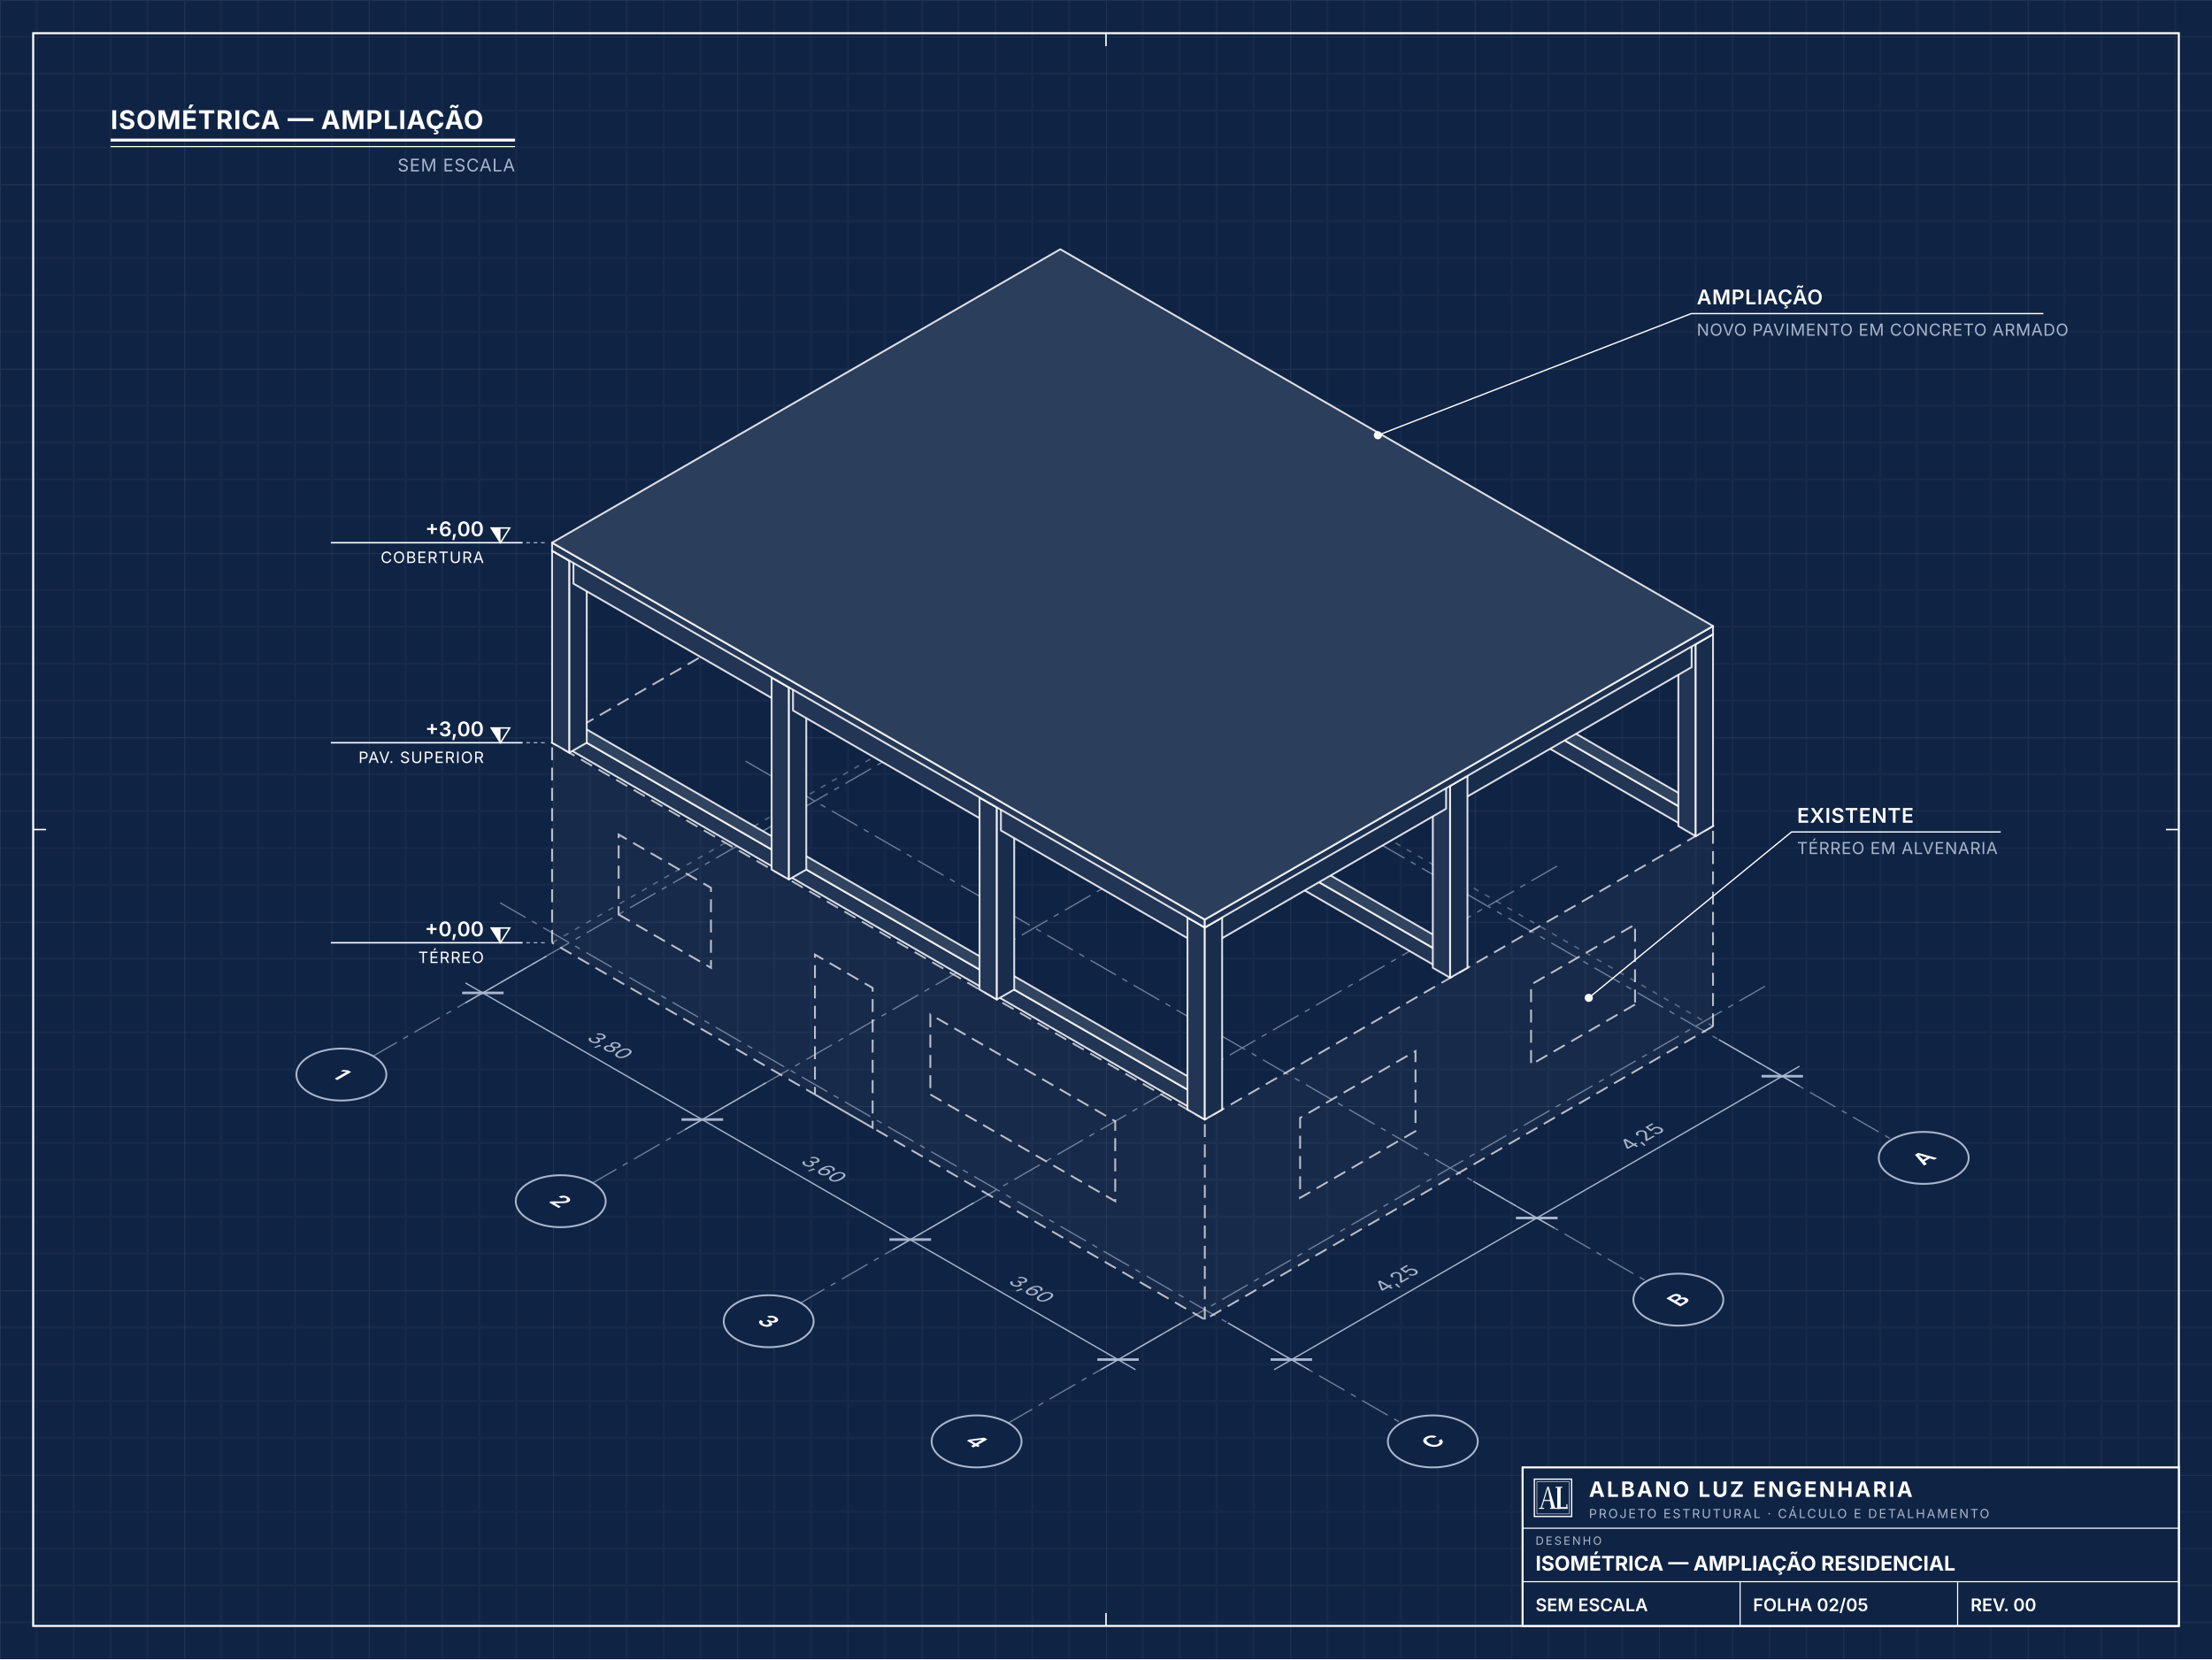
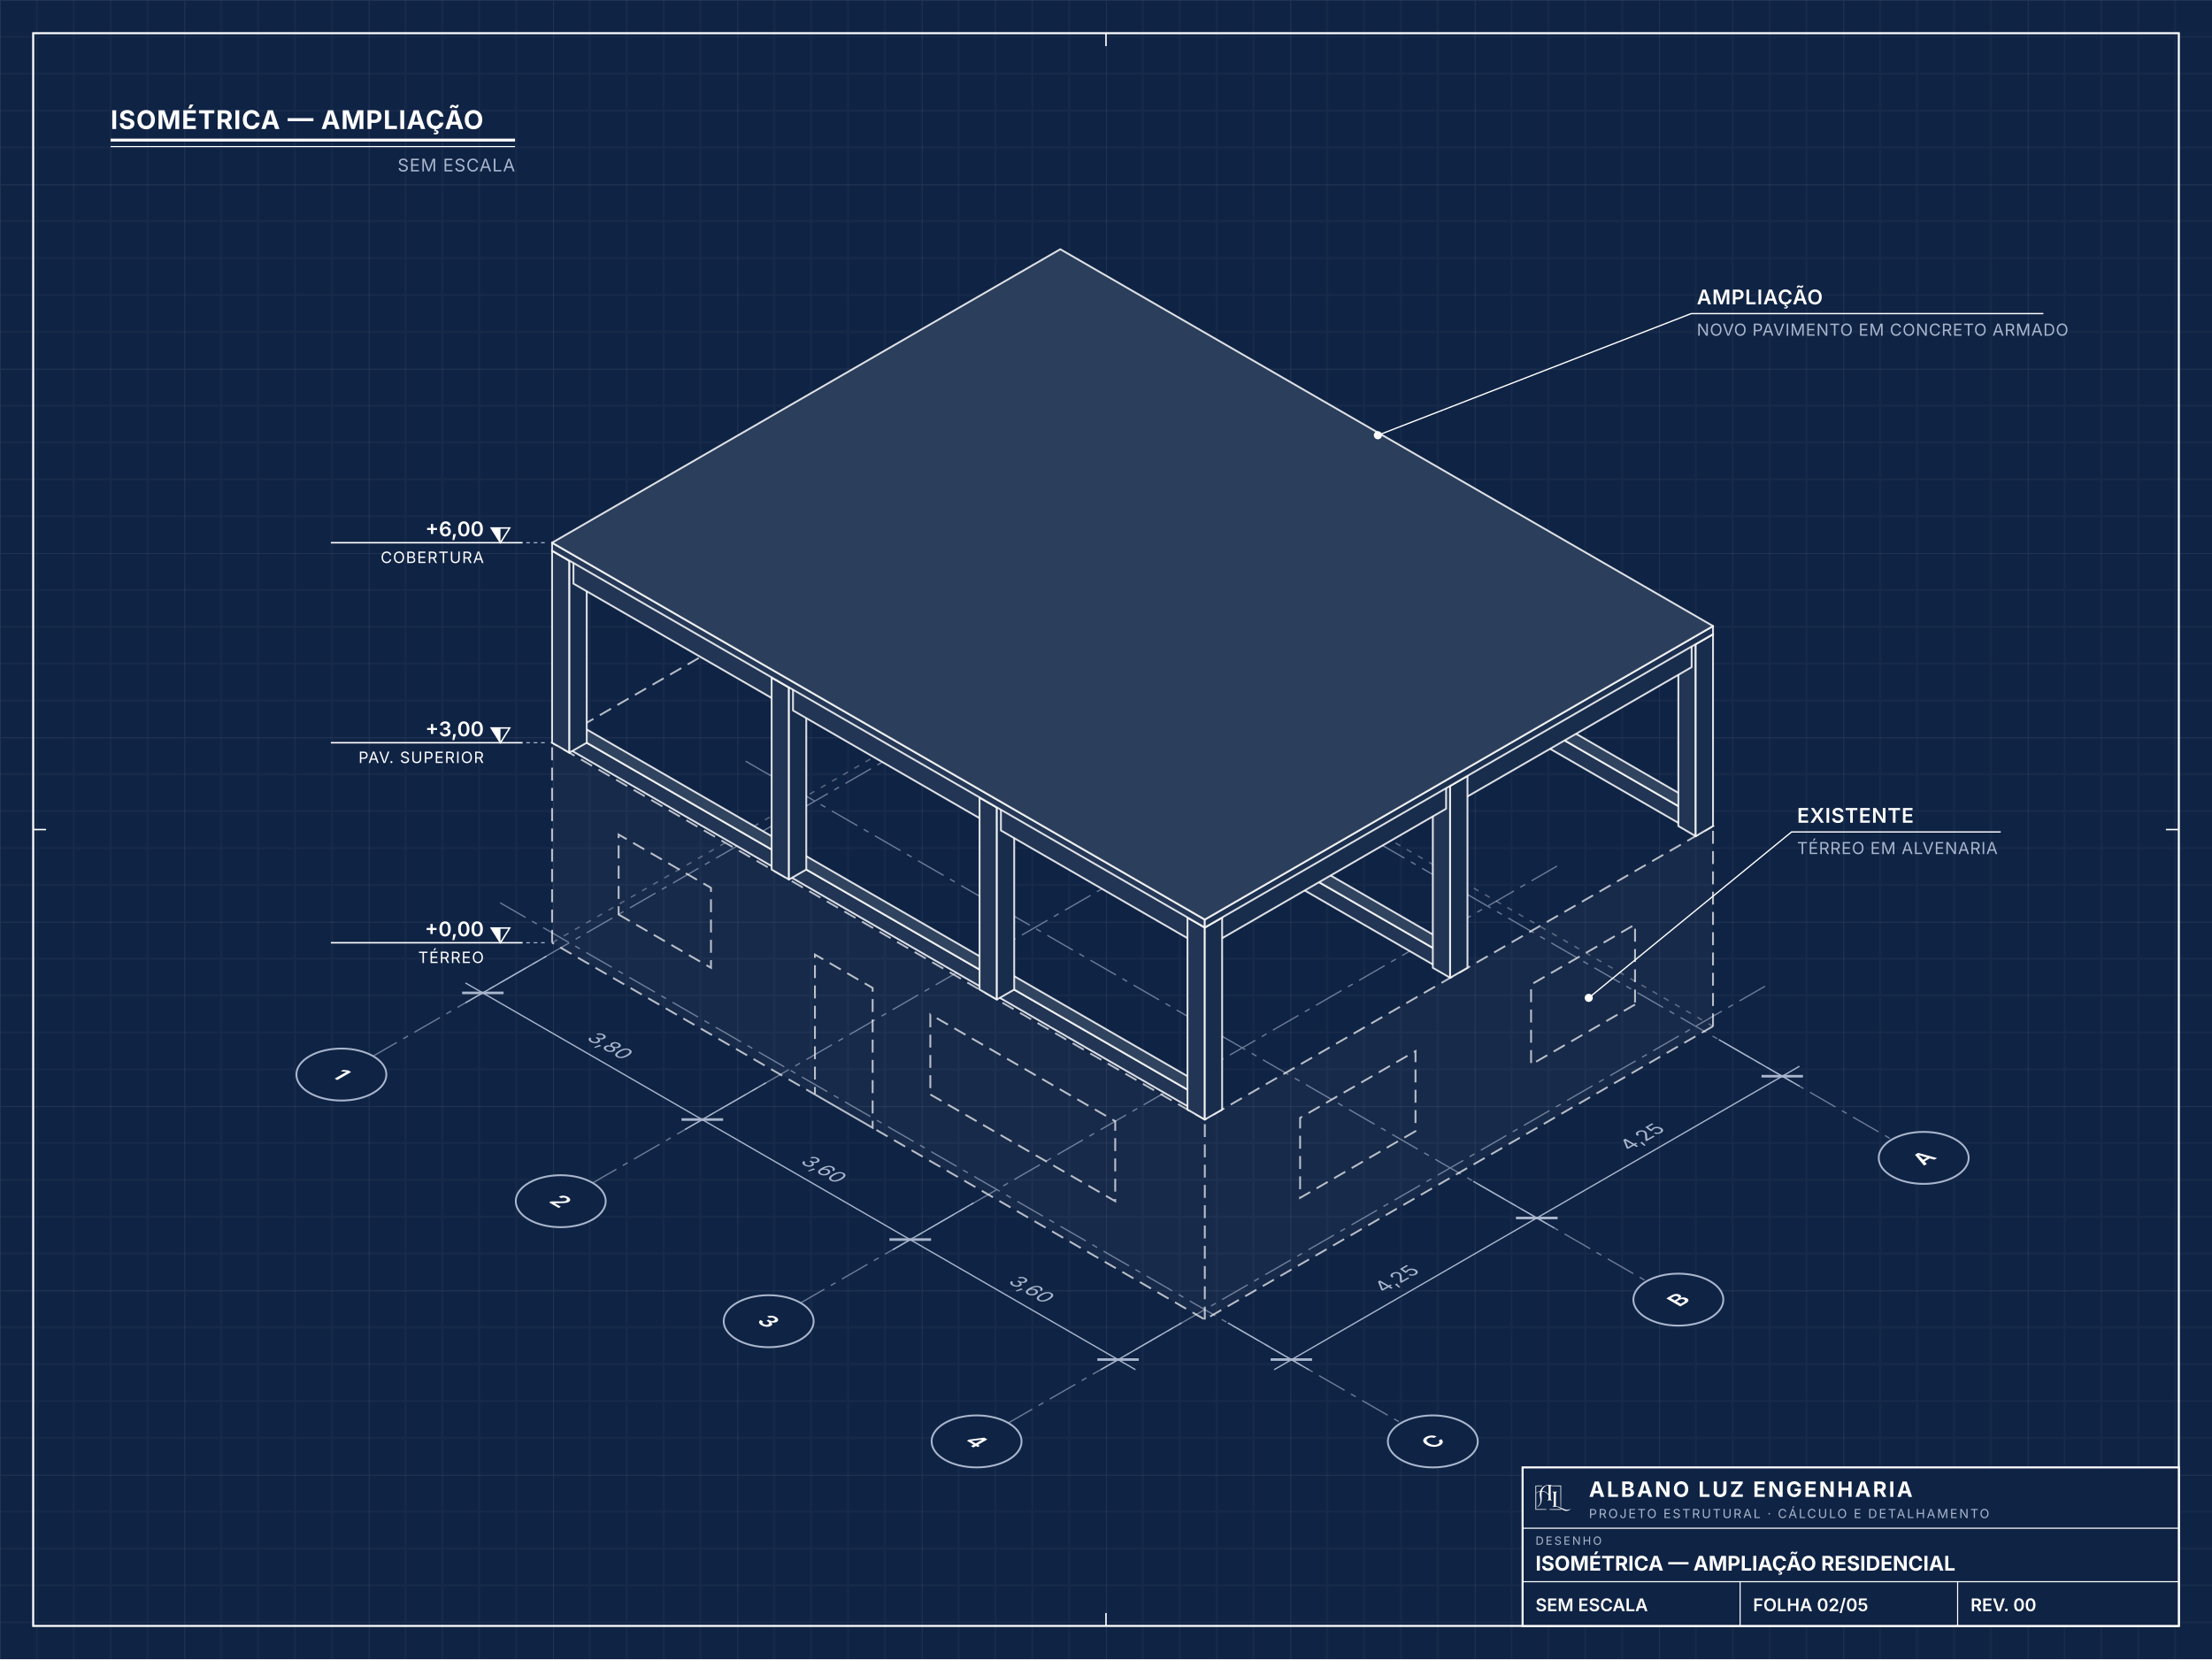
<svg xmlns="http://www.w3.org/2000/svg" width="1200" height="900" viewBox="0 0 1200 900" font-family="Inter, Arial, Helvetica, sans-serif">
  <style>text{stroke:none}.t{fill:#30435F}.l{fill:#223554}.r{fill:#182C4C}.tL{fill:#2B3E5B}.lL{fill:#253857}.rL{fill:#1C3050}.t,.l,.r,.tL,.lL,.rL{stroke:#fff;stroke-opacity:.85;stroke-width:1;stroke-linejoin:round}.rb{fill:none;stroke:#fff;stroke-opacity:.9;stroke-width:1.1;stroke-linecap:round}.gh{fill:none;stroke:#A9B6CD;stroke-opacity:.55;stroke-width:.8;stroke-dasharray:5 4}.ax{fill:none;stroke:#A9B6CD;stroke-opacity:.6;stroke-width:.7;stroke-dasharray:16 4 3 4}.dm{fill:none;stroke:#A9B6CD;stroke-width:.7}.tk{fill:none;stroke:#A9B6CD;stroke-width:1.4}.fd{fill:none;stroke:#A9B6CD;stroke-opacity:.45;stroke-width:.8;stroke-dasharray:4 3}.ex{fill:none;stroke:#fff;stroke-opacity:.7;stroke-width:1;stroke-dasharray:7 4}.exh{fill:none;stroke:#fff;stroke-opacity:.3;stroke-width:.8;stroke-dasharray:3 4}.eF{fill:#fff;fill-opacity:.035}.sc{fill:none;stroke:#A9B6CD;stroke-opacity:.6;stroke-width:.75}</style>
  <defs>
    <pattern id="bpg" width="100" height="100" patternUnits="userSpaceOnUse">
      <path d="M20 0V100M40 0V100M60 0V100M80 0V100M0 20H100M0 40H100M0 60H100M0 80H100" stroke="#fff" stroke-opacity=".035" />
      <path d="M0 0V100M0 0H100" stroke="#fff" stroke-opacity=".075" />
    </pattern>
  </defs>
  <rect width="1200" height="900" fill="#0F2344" />
  <rect width="1200" height="900" fill="url(#bpg)" />
  <path d="M612.8 336L202.4 572.9M731.9 404.7L321.5 641.7M844.7 469.8L434.3 706.8M957.5 535L547 771.9M537.6 336L1026.4 618.2M404.5 412.9L893.2 695M271.3 489.7L760.1 771.9" class="ax" />
  <ellipse cx="185.2" cy="582.9" rx="24.4" ry="14.1" fill="#0F2344" stroke="#A9B6CD" stroke-width="1" />
  <text x="0" y="4.3" font-size="12" font-weight="600" text-anchor="middle" fill="#FFFFFF" transform="matrix(0.866 0.5 -0.866 0.5 185.2 582.9)">1</text>
  <ellipse cx="304.2" cy="651.6" rx="24.4" ry="14.1" fill="#0F2344" stroke="#A9B6CD" stroke-width="1" />
  <text x="0" y="4.3" font-size="12" font-weight="600" text-anchor="middle" fill="#FFFFFF" transform="matrix(0.866 0.5 -0.866 0.5 304.2 651.6)">2</text>
  <ellipse cx="417" cy="716.7" rx="24.4" ry="14.1" fill="#0F2344" stroke="#A9B6CD" stroke-width="1" />
  <text x="0" y="4.3" font-size="12" font-weight="600" text-anchor="middle" fill="#FFFFFF" transform="matrix(0.866 0.5 -0.866 0.5 417 716.7)">3</text>
  <ellipse cx="529.8" cy="781.9" rx="24.4" ry="14.1" fill="#0F2344" stroke="#A9B6CD" stroke-width="1" />
  <text x="0" y="4.3" font-size="12" font-weight="600" text-anchor="middle" fill="#FFFFFF" transform="matrix(0.866 0.5 -0.866 0.5 529.8 781.9)">4</text>
  <ellipse cx="1043.6" cy="628.1" rx="24.4" ry="14.1" fill="#0F2344" stroke="#A9B6CD" stroke-width="1" />
  <text x="0" y="4.3" font-size="12" font-weight="600" text-anchor="middle" fill="#FFFFFF" transform="matrix(0.866 -0.5 0.866 0.5 1043.6 628.1)">A</text>
  <ellipse cx="910.5" cy="705" rx="24.4" ry="14.1" fill="#0F2344" stroke="#A9B6CD" stroke-width="1" />
  <text x="0" y="4.3" font-size="12" font-weight="600" text-anchor="middle" fill="#FFFFFF" transform="matrix(0.866 -0.5 0.866 0.5 910.5 705)">B</text>
  <ellipse cx="777.3" cy="781.9" rx="24.4" ry="14.1" fill="#0F2344" stroke="#A9B6CD" stroke-width="1" />
  <text x="0" y="4.3" font-size="12" font-weight="600" text-anchor="middle" fill="#FFFFFF" transform="matrix(0.866 -0.5 0.866 0.5 777.3 781.9)">C</text>
  <path d="M252.5 533.2L616 743M296.4 518.7L252.5 544M415.5 587.4L371.6 612.7M528.2 652.5L484.4 677.9M641 717.6L597.2 743" class="dm" />
  <path d="M250.7 538.6L273.2 538.6M369.7 607.3L392.3 607.3M482.5 672.4L505.1 672.4M595.3 737.5L617.8 737.5" class="tk" />
  <text x="0" y="0" font-size="11" text-anchor="middle" fill="#A9B6CD" transform="matrix(0.866 0.5 -0.866 0.5 327.7 569.3)">3,80</text>
  <text x="0" y="0" font-size="11" text-anchor="middle" fill="#A9B6CD" transform="matrix(0.866 0.5 -0.866 0.5 443.7 636.3)">3,60</text>
  <text x="0" y="0" font-size="11" text-anchor="middle" fill="#A9B6CD" transform="matrix(0.866 0.5 -0.866 0.5 556.4 701.4)">3,60</text>
  <path d="M976.2 578.4L691.2 743M932.4 563.9L976.2 589.2M799.2 640.8L843.1 666.1M666.1 717.6L710 743" class="dm" />
  <path d="M955.6 583.8L978.1 583.8M822.4 660.7L845 660.7M689.3 737.5L711.8 737.5" class="tk" />
  <text x="0" y="0" font-size="11" text-anchor="middle" fill="#A9B6CD" transform="matrix(0.866 -0.5 0.866 0.5 894 618.6)">4,25</text>
  <text x="0" y="0" font-size="11" text-anchor="middle" fill="#A9B6CD" transform="matrix(0.866 -0.5 0.866 0.5 760.9 695.5)">4,25</text>
  <path d="M299.5 511.4L653.6 715.8L653.6 607.3L299.5 402.9Z" class="eF" />
  <path d="M929.3 556.7L653.6 715.8L653.6 607.3L929.3 448.1Z" class="eF" />
  <path d="M575.2 352.3L929.3 556.7M575.2 352.3L299.5 511.4M575.2 352.3L575.2 243.7" class="exh" />
  <path d="M929.3 556.7L653.6 715.8L299.5 511.4M929.3 556.7L929.3 448.1M653.6 715.8L653.6 607.3M299.5 511.4L299.5 402.9M575.2 243.7L929.3 448.1L653.6 607.3L299.5 402.9ZM335.6 496.1L385.7 525L385.7 481.6L335.6 452.7ZM442.1 593.7L473.4 611.8L473.4 535.9L442.1 517.8ZM504.7 593.7L605 651.6L605 608.2L504.7 550.3ZM887 544.9L830.6 577.5L830.6 534.1L887 501.5ZM767.9 613.6L705.3 649.8L705.3 606.4L767.9 570.2Z" class="ex" />
  <path class="l" d="M569 249.2L919.9 451.8L919.9 442.7L569 240.1Z" />
  <path class="r" d="M926.1 448.1L919.9 451.8L919.9 442.7L926.1 439.1Z" />
  <path class="t" d="M575.2 236.5L926.1 439.1L919.9 442.7L569 240.1Z" />
  <path class="l" d="M435.8 326L786.7 528.6L786.7 519.6L435.8 317Z" />
  <path class="r" d="M793 525L786.7 528.6L786.7 519.6L793 516Z" />
  <path class="t" d="M442.1 313.4L793 516L786.7 519.6L435.8 317Z" />
  <path class="l" d="M302.7 402.9L653.6 605.5L653.6 596.5L302.7 393.9Z" />
  <path class="r" d="M659.8 601.9L653.6 605.5L653.6 596.5L659.8 592.8Z" />
  <path class="t" d="M308.9 390.3L659.8 592.8L653.6 596.5L302.7 393.9Z" />
  <path class="l" d="M565.8 249.2L575.2 254.6L575.2 150.4L565.8 145Z" />
  <path class="r" d="M584.6 249.2L575.2 254.6L575.2 150.4L584.6 145Z" />
  <path class="t" d="M575.2 139.6L584.6 145L575.2 150.4L565.8 145Z" />
  <path class="l" d="M577.4 162.9L687.1 226.2L687.1 212.5L577.4 149.1Z" />
  <path class="r" d="M692.1 223.3L687.1 226.2L687.1 212.5L692.1 209.6Z" />
  <path class="t" d="M582.4 146.3L692.1 209.6L687.1 212.5L577.4 149.1Z" />
  <path class="l" d="M444.3 231.4L449.3 234.3L449.3 220.6L444.3 217.7Z" />
  <path class="r" d="M573 162.9L449.3 234.3L449.3 220.6L573 149.1Z" />
  <path class="t" d="M568 146.3L573 149.1L449.3 220.6L444.3 217.7Z" />
  <path class="l" d="M684.9 317.9L694.3 323.3L694.3 219.1L684.9 213.7Z" />
  <path class="r" d="M703.7 317.9L694.3 323.3L694.3 219.1L703.7 213.7Z" />
  <path class="t" d="M694.3 208.3L703.7 213.7L694.3 219.1L684.9 213.7Z" />
  <path class="l" d="M432.7 326L442.1 331.5L442.1 227.3L432.7 221.9Z" />
  <path class="r" d="M451.5 326L442.1 331.5L442.1 227.3L451.5 221.9Z" />
  <path class="t" d="M442.1 216.4L451.5 221.9L442.1 227.3L432.7 221.9Z" />
  <path class="l" d="M696.5 231.6L799.9 291.3L799.9 277.6L696.5 217.9Z" />
  <path class="r" d="M804.9 288.4L799.9 291.3L799.9 277.6L804.9 274.7Z" />
  <path class="t" d="M701.5 215L804.9 274.7L799.9 277.6L696.5 217.9Z" />
  <path class="l" d="M563.3 300.2L568.3 303.1L568.3 289.3L563.3 286.4Z" />
  <path class="r" d="M692.1 231.6L568.3 303.1L568.3 289.3L692.1 217.9Z" />
  <path class="t" d="M687.1 215L692.1 217.9L568.3 289.3L563.3 286.4Z" />
  <path class="l" d="M444.3 239.8L553.9 303.1L553.9 289.3L444.3 226Z" />
  <path class="r" d="M558.9 300.2L553.9 303.1L553.9 289.3L558.9 286.4Z" />
  <path class="t" d="M449.3 223.1L558.9 286.4L553.9 289.3L444.3 226Z" />
  <path class="l" d="M311.1 308.3L316.1 311.2L316.1 297.5L311.1 294.6Z" />
  <path class="r" d="M439.9 239.8L316.1 311.2L316.1 297.5L439.9 226Z" />
  <path class="t" d="M434.9 223.1L439.9 226L316.1 297.5L311.1 294.6Z" />
  <path class="l" d="M797.7 383L807.1 388.4L807.1 284.3L797.7 278.8Z" />
  <path class="r" d="M816.5 383L807.1 388.4L807.1 284.3L816.5 278.8Z" />
  <path class="t" d="M807.1 273.4L816.5 278.8L807.1 284.3L797.7 278.8Z" />
  <path class="l" d="M551.7 394.8L561.1 400.2L561.1 296L551.7 290.6Z" />
  <path class="r" d="M570.5 394.8L561.1 400.2L561.1 296L570.5 290.6Z" />
  <path class="t" d="M561.1 285.2L570.5 290.6L561.1 296L551.7 290.6Z" />
  <path class="l" d="M299.5 402.9L308.9 408.3L308.9 304.2L299.5 298.7Z" />
  <path class="r" d="M318.3 402.9L308.9 408.3L308.9 304.2L318.3 298.7Z" />
  <path class="t" d="M308.9 293.3L318.3 298.7L308.9 304.2L299.5 298.7Z" />
  <path class="l" d="M809.3 296.7L912.7 356.4L912.7 342.7L809.3 283Z" />
  <path class="r" d="M917.7 353.5L912.7 356.4L912.7 342.7L917.7 339.8Z" />
  <path class="t" d="M814.3 280.1L917.7 339.8L912.7 342.7L809.3 283Z" />
  <path class="l" d="M676.1 365.3L681.1 368.2L681.1 354.4L676.1 351.6Z" />
  <path class="r" d="M804.9 296.7L681.1 368.2L681.1 354.4L804.9 283Z" />
  <path class="t" d="M799.9 280.1L804.9 283L681.1 354.4L676.1 351.6Z" />
  <path class="l" d="M563.3 308.5L666.7 368.2L666.7 354.4L563.3 294.8Z" />
  <path class="r" d="M671.7 365.3L666.7 368.2L666.7 354.4L671.7 351.6Z" />
  <path class="t" d="M568.3 291.9L671.7 351.6L666.7 354.4L563.3 294.8Z" />
  <path class="l" d="M430.2 377.1L435.2 379.9L435.2 366.2L430.2 363.3Z" />
  <path class="r" d="M558.9 308.5L435.2 379.9L435.2 366.2L558.9 294.8Z" />
  <path class="t" d="M553.9 291.9L558.9 294.8L435.2 366.2L430.2 363.3Z" />
  <path class="l" d="M311.1 316.6L420.8 379.9L420.8 366.2L311.1 302.9Z" />
  <path class="r" d="M425.8 377.1L420.8 379.9L420.8 366.2L425.8 363.3Z" />
  <path class="t" d="M316.1 300L425.8 363.3L420.8 366.2L311.1 302.9Z" />
  <path class="l" d="M910.5 448.1L919.9 453.6L919.9 349.4L910.5 344Z" />
  <path class="r" d="M929.3 448.1L919.9 453.6L919.9 349.4L929.3 344Z" />
  <path class="t" d="M919.9 338.5L929.3 344L919.9 349.4L910.5 344Z" />
  <path class="l" d="M664.5 459.9L673.9 465.3L673.9 361.1L664.5 355.7Z" />
  <path class="r" d="M683.3 459.9L673.9 465.3L673.9 361.1L683.3 355.7Z" />
  <path class="t" d="M673.9 350.3L683.3 355.7L673.9 361.1L664.5 355.7Z" />
  <path class="l" d="M418.6 471.7L428 477.1L428 372.9L418.6 367.5Z" />
  <path class="r" d="M437.4 471.7L428 477.1L428 372.9L437.4 367.5Z" />
  <path class="t" d="M428 362L437.4 367.5L428 372.9L418.6 367.5Z" />
  <path class="l" d="M788.9 430.4L793.9 433.3L793.9 419.6L788.9 416.7Z" />
  <path class="r" d="M917.7 361.9L793.9 433.3L793.9 419.6L917.7 348.1Z" />
  <path class="t" d="M912.7 345.2L917.7 348.1L793.9 419.6L788.9 416.7Z" />
  <path class="l" d="M676.1 373.6L779.5 433.3L779.5 419.6L676.1 359.9Z" />
  <path class="r" d="M784.5 430.4L779.5 433.3L779.5 419.6L784.5 416.7Z" />
  <path class="t" d="M681.1 357L784.5 416.7L779.5 419.6L676.1 359.9Z" />
  <path class="l" d="M543 442.2L548 445.1L548 431.3L543 428.4Z" />
  <path class="r" d="M671.7 373.6L548 445.1L548 431.3L671.7 359.9Z" />
  <path class="t" d="M666.7 357L671.7 359.9L548 431.3L543 428.4Z" />
  <path class="l" d="M430.2 385.4L533.6 445.1L533.6 431.3L430.2 371.6Z" />
  <path class="r" d="M538.6 442.2L533.6 445.1L533.6 431.3L538.6 428.4Z" />
  <path class="t" d="M435.2 368.7L538.6 428.4L533.6 431.3L430.2 371.6Z" />
  <path class="l" d="M777.3 525L786.7 530.4L786.7 426.3L777.3 420.8Z" />
  <path class="r" d="M796.1 525L786.7 530.4L786.7 426.3L796.1 420.8Z" />
  <path class="t" d="M786.7 415.4L796.1 420.8L786.7 426.3L777.3 420.8Z" />
  <path class="l" d="M531.4 536.8L540.8 542.2L540.8 438L531.4 432.6Z" />
  <path class="r" d="M550.2 536.8L540.8 542.2L540.8 438L550.2 432.6Z" />
  <path class="t" d="M540.8 427.2L550.2 432.6L540.8 438L531.4 432.6Z" />
  <path class="l" d="M655.8 507.3L660.8 510.2L660.8 496.4L655.8 493.5Z" />
  <path class="r" d="M784.5 438.7L660.8 510.2L660.8 496.4L784.5 425Z" />
  <path class="t" d="M779.5 422.1L784.5 425L660.8 496.4L655.8 493.5Z" />
  <path class="l" d="M543 450.5L646.4 510.2L646.4 496.4L543 436.7Z" />
  <path class="r" d="M651.4 507.3L646.4 510.2L646.4 496.4L651.4 493.5Z" />
  <path class="t" d="M548 433.9L651.4 493.5L646.4 496.4L543 436.7Z" />
  <path class="l" d="M644.2 601.9L653.6 607.3L653.6 503.1L644.2 497.7Z" />
  <path class="r" d="M663 601.9L653.6 607.3L653.6 503.1L663 497.7Z" />
  <path class="t" d="M653.6 492.3L663 497.7L653.6 503.1L644.2 497.7Z" />
  <path class="lL" d="M299.5 298.7L653.6 503.1L653.6 498.8L299.5 294.4Z" />
  <path class="rL" d="M929.3 344L653.6 503.1L653.6 498.8L929.3 339.6Z" />
  <path class="tL" d="M575.2 135.2L929.3 339.6L653.6 498.8L299.5 294.4Z" />
  <g stroke="#FFFFFF" stroke-width="0.7" fill="none">
    <polyline points="861.9,541.3 971.9,451.3 1085.4,451.3" fill="none" />
  </g>
  <circle cx="861.9" cy="541.3" r="2.2" fill="#FFFFFF" />
  <text x="974.9" y="446.3" font-size="11" font-weight="600" text-anchor="start" fill="#FFFFFF" letter-spacing="0.3">EXISTENTE</text>
  <text x="974.9" y="463.3" font-size="9" text-anchor="start" fill="#A9B6CD" letter-spacing="0.3">TÉRREO EM ALVENARIA</text>
  <g stroke="#FFFFFF" stroke-width="0.7" fill="none">
    <polyline points="747.5,236.1 917.5,170.1 1108.5,170.1" fill="none" />
  </g>
  <circle cx="747.5" cy="236.1" r="2.2" fill="#FFFFFF" />
  <text x="920.5" y="165.1" font-size="11" font-weight="600" text-anchor="start" fill="#FFFFFF" letter-spacing="0.3">AMPLIAÇÃO</text>
  <text x="920.5" y="182.1" font-size="9" text-anchor="start" fill="#A9B6CD" letter-spacing="0.3">NOVO PAVIMENTO EM CONCRETO ARMADO</text>
  <line x1="295.5" y1="511.4" x2="285.5" y2="511.4" stroke="#A9B6CD" stroke-width="0.6" stroke-dasharray="2 2" />
  <g stroke="#FFFFFF" stroke-width="0.8" fill="none">
    <line x1="283.5" y1="511.4" x2="179.5" y2="511.4" />
    <polygon points="271.5,511.4 266.5,503.4 276.5,503.4" />
    <polygon points="271.5,511.4 266.5,503.4 271.5,503.4" fill="#FFFFFF" stroke="none" />
  </g>
  <text x="262.5" y="507.9" font-size="11" font-weight="600" text-anchor="end" fill="#FFFFFF">+0,00</text>
  <text x="262.5" y="522.4" font-size="8.5" text-anchor="end" fill="#FFFFFF" letter-spacing="0.5">TÉRREO</text>
  <line x1="295.5" y1="402.9" x2="285.5" y2="402.9" stroke="#A9B6CD" stroke-width="0.6" stroke-dasharray="2 2" />
  <g stroke="#FFFFFF" stroke-width="0.8" fill="none">
    <line x1="283.5" y1="402.9" x2="179.5" y2="402.9" />
    <polygon points="271.5,402.9 266.5,394.9 276.5,394.9" />
    <polygon points="271.5,402.9 266.5,394.9 271.5,394.9" fill="#FFFFFF" stroke="none" />
  </g>
  <text x="262.5" y="399.4" font-size="11" font-weight="600" text-anchor="end" fill="#FFFFFF">+3,00</text>
  <text x="262.5" y="413.9" font-size="8.5" text-anchor="end" fill="#FFFFFF" letter-spacing="0.5">PAV. SUPERIOR</text>
  <line x1="295.5" y1="294.4" x2="285.5" y2="294.4" stroke="#A9B6CD" stroke-width="0.6" stroke-dasharray="2 2" />
  <g stroke="#FFFFFF" stroke-width="0.8" fill="none">
    <line x1="283.5" y1="294.4" x2="179.5" y2="294.4" />
    <polygon points="271.5,294.4 266.5,286.4 276.5,286.4" />
    <polygon points="271.5,294.4 266.5,286.4 271.5,286.4" fill="#FFFFFF" stroke="none" />
  </g>
  <text x="262.5" y="290.9" font-size="11" font-weight="600" text-anchor="end" fill="#FFFFFF">+6,00</text>
  <text x="262.5" y="305.4" font-size="8.5" text-anchor="end" fill="#FFFFFF" letter-spacing="0.5">COBERTURA</text>
  <text x="60" y="70" font-size="14" font-weight="700" fill="#FFFFFF" letter-spacing="0.4">ISOMÉTRICA — AMPLIAÇÃO</text>
  <line x1="60" y1="76" x2="279.4" y2="76" stroke="#FFFFFF" stroke-width="1.6" />
  <line x1="60" y1="79.5" x2="279.4" y2="79.5" stroke="#FFFFFF" stroke-width="0.6" />
  <text x="279.4" y="93" font-size="9.5" text-anchor="end" fill="#A9B6CD" letter-spacing="0.4">SEM ESCALA</text>
  <rect x="18" y="18" width="1164" height="864" fill="none" stroke="#FFFFFF" stroke-width="1.1" />
  <g stroke="#FFFFFF" stroke-width="0.8">
    <line x1="600" y1="18" x2="600" y2="25" />
    <line x1="600" y1="882" x2="600" y2="875" />
    <line x1="18" y1="450" x2="25" y2="450" />
    <line x1="1182" y1="450" x2="1175" y2="450" />
  </g>
  <rect x="826" y="796" width="356" height="86" fill="#0F2344" stroke="#FFFFFF" stroke-width="1.1" />
  <g stroke="#FFFFFF" stroke-width="0.6">
    <line x1="826" y1="829" x2="1182" y2="829" />
    <line x1="826" y1="858" x2="1182" y2="858" />
    <line x1="944" y1="858" x2="944" y2="882" />
    <line x1="1062" y1="858" x2="1062" y2="882" />
  </g>
-   <g transform="translate(831 801) scale(0.23)">
-     <rect width="100" height="100" fill="#0F2344" />
-     <g fill="none" stroke="#fff">
-       <rect x="6" y="6" width="88" height="88" stroke-width="3" />
-       <rect x="12" y="12" width="76" height="76" stroke-width="1.2" />
-     </g>
-     <g fill="#fff">
-       <polygon points="36.5,24 39,24 23.5,74 21,74" />
-       <polygon points="37,24 40,24 55,74 46,74" />
-       <rect x="28" y="55" width="16" height="2.5" />
-       <rect x="17" y="73.5" width="12" height="2.5" />
-       <rect x="43" y="73.5" width="15" height="2.5" />
-       <rect x="60" y="26" width="8" height="50" />
-       <rect x="56" y="24" width="16" height="2.5" />
-       <rect x="56" y="73.5" width="6" height="2.5" />
-       <rect x="60" y="72" width="24" height="4" />
-       <rect x="81.5" y="65" width="2.5" height="11" />
-     </g>
-   </g>
+   <rect x="831" y="801" width="23" height="23" fill="#0F2344" />
+   <path transform="translate(832.6 805.2) scale(0.04495) translate(-28 -41)" fill="#fff" fill-rule="evenodd" d="M 190 47.98 C 145.76 51.26, 112.35 74.81, 96.45 113.94 L 93.41 121.43 87.95 122.54 C 73.81 125.40, 62.13 130.88, 47.23 141.62 L 44.97 143.26 45.23 104.38 L 45.50 65.50 82.82 65.23 C 117.64 64.99, 120.12 64.85, 119.80 63.23 C 119.49 61.62, 116.58 61.48, 80.23 61.23 L 41 60.97 40.87 70.23 C 40.40 105.22, 40.17 337.04, 40.61 339.25 L 41.15 342 105.57 342 C 169.25 342, 170 341.97, 170 340.00 C 170 338.04, 169.16 338.01, 107.75 337.75 L 45.50 337.50 45.50 243.04 L 45.50 148.58 50.50 144.75 C 61.12 136.62, 87.99 125.65, 90.68 128.35 C 91.07 128.74, 90.82 131.63, 90.12 134.78 C 86.41 151.49, 87.56 177.16, 93.25 204.50 C 103.35 253.04, 92.59 289.70, 64.15 303.69 C 58.19 306.63, 56.80 308.65, 59.44 310.58 C 62.98 313.17, 77.68 304.37, 87.46 293.81 C 108.36 271.23, 114.97 238.52, 110.82 178.11 C 109.89 164.51, 109.89 157.75, 110.85 147.04 C 112.67 126.70, 112.32 127.42, 120.08 127.84 C 149.75 129.41, 179.22 146.57, 190.75 168.96 L 194 175.28 194 195.67 C 194 222.25, 192.83 225.31, 180.50 231.09 L 174.50 233.90 207.25 233.95 C 225.26 233.97, 240 233.81, 240 233.58 C 240 233.35, 237.84 232.44, 235.21 231.57 C 232.57 230.69, 228.74 228.35, 226.70 226.36 C 219.74 219.61, 219.86 221.25, 220.20 138.32 L 220.50 64.50 222.84 59.73 C 224.52 56.32, 226.49 54.20, 229.77 52.28 C 234.19 49.69, 234.26 49.58, 231.83 48.93 C 227.50 47.77, 200.98 47.17, 190 47.98 M 34.46 56.25 C 34.20 56.93, 34.10 122.75, 34.24 202.50 L 34.50 347.50 102.25 347.75 C 169.49 348.01, 170 347.99, 170 346.00 C 170 344.01, 169.40 344, 104.50 344 L 39 344 39 202.09 L 39 60.18 43.75 59.58 C 46.36 59.25, 64.12 59.08, 83.23 59.21 C 117.83 59.43, 121.43 59.12, 119.55 56.08 C 118.51 54.41, 35.10 54.57, 34.46 56.25 M 169.88 56.90 C 149.11 63.55, 130.08 82.77, 119.54 107.75 C 114.07 120.73, 113.85 120.18, 125 121.60 C 152.64 125.11, 172.20 135.23, 187.67 154.04 C 190.78 157.82, 193.70 160.68, 194.16 160.39 C 195.36 159.65, 195.21 70.41, 193.99 63.88 C 192.63 56.51, 190.57 54.98, 182.13 55.05 C 178.48 55.08, 172.97 55.91, 169.88 56.90 M 227.98 56.52 C 227.28 57.36, 226.95 58.29, 227.25 58.58 C 227.55 58.88, 247.98 59.14, 272.64 59.16 C 297.31 59.18, 323.23 59.45, 330.25 59.75 L 343 60.30 343 189.54 C 343 324.78, 342.86 320, 346.58 320 C 346.81 320, 347 260.37, 347 187.50 L 347 55 288.12 55 C 236.59 55, 229.08 55.19, 227.98 56.52 M 224.66 61.66 C 221.48 64.85, 223.46 64.98, 280.25 65.24 L 336.50 65.50 337 190.98 C 337.47 309.47, 337.59 316.49, 339.25 316.81 C 340.90 317.12, 341 310.51, 341 189.07 L 341 61 283.16 61 C 251.35 61, 225.03 61.30, 224.66 61.66 M 241 129.35 C 241 129.54, 243.24 131.09, 245.98 132.79 C 257.25 139.80, 257.22 139.53, 256.82 225.50 L 256.50 295.50 254 300.49 C 251.95 304.57, 250.55 305.93, 246.30 307.99 C 243.45 309.37, 241.09 310.83, 241.05 311.25 C 241.02 311.66, 252.58 312.00, 266.75 312.01 C 306.31 312.04, 306.18 311.99, 353.37 340.90 C 389.78 363.20, 413.34 366.75, 440.33 354.00 C 447.32 350.70, 461.66 340.04, 462.67 337.40 C 463.54 335.13, 462.22 334.49, 460.25 336.22 C 453.63 342.03, 439.13 346.81, 425.40 347.69 C 405.46 348.97, 388.01 343.90, 351.13 326.10 C 320.14 311.15, 309.86 307.71, 292.25 306.40 L 283 305.71 283 227.79 C 283 174.95, 283.35 148.49, 284.08 145.56 C 285.44 140.17, 289.98 134.55, 295.09 131.95 C 297.24 130.85, 299 129.74, 299 129.48 C 299 129.21, 285.95 129, 270 129 C 254.05 129, 241 129.15, 241 129.35 M 336.63 336.50 C 336.13 337.81, 327.80 338, 270.03 338 C 204.59 338, 204 338.01, 204 340.00 C 204 341.99, 204.50 342.01, 272.25 341.75 L 340.50 341.50 340.83 339.11 C 341.31 335.73, 337.77 333.53, 336.63 336.50 M 343 341.50 L 343 344 273.50 344 C 204.66 344, 204 344.01, 204 346 C 204 347.98, 204.66 348, 275.50 348 L 347 348 347 344.10 C 347 341.48, 346.48 340.01, 345.41 339.60 C 343.08 338.71, 343 338.77, 343 341.50" />
  <text x="862" y="812" font-size="11.5" font-weight="700" fill="#FFFFFF" letter-spacing="1.1">ALBANO LUZ ENGENHARIA</text>
  <text x="862" y="823.5" font-size="6.8" fill="#A9B6CD" letter-spacing="0.9">PROJETO ESTRUTURAL · CÁLCULO E DETALHAMENTO</text>
  <text x="833" y="838" font-size="6.2" fill="#A9B6CD" letter-spacing="1">DESENHO</text>
  <text x="833" y="852" font-size="11" font-weight="700" fill="#FFFFFF">ISOMÉTRICA — AMPLIAÇÃO RESIDENCIAL</text>
  <text x="833" y="874" font-size="9.5" font-weight="600" fill="#FFFFFF">SEM ESCALA</text>
  <text x="951" y="874" font-size="9.5" font-weight="600" fill="#FFFFFF">FOLHA 02/05</text>
  <text x="1069" y="874" font-size="9.5" font-weight="600" fill="#FFFFFF">REV. 00</text>
</svg>
